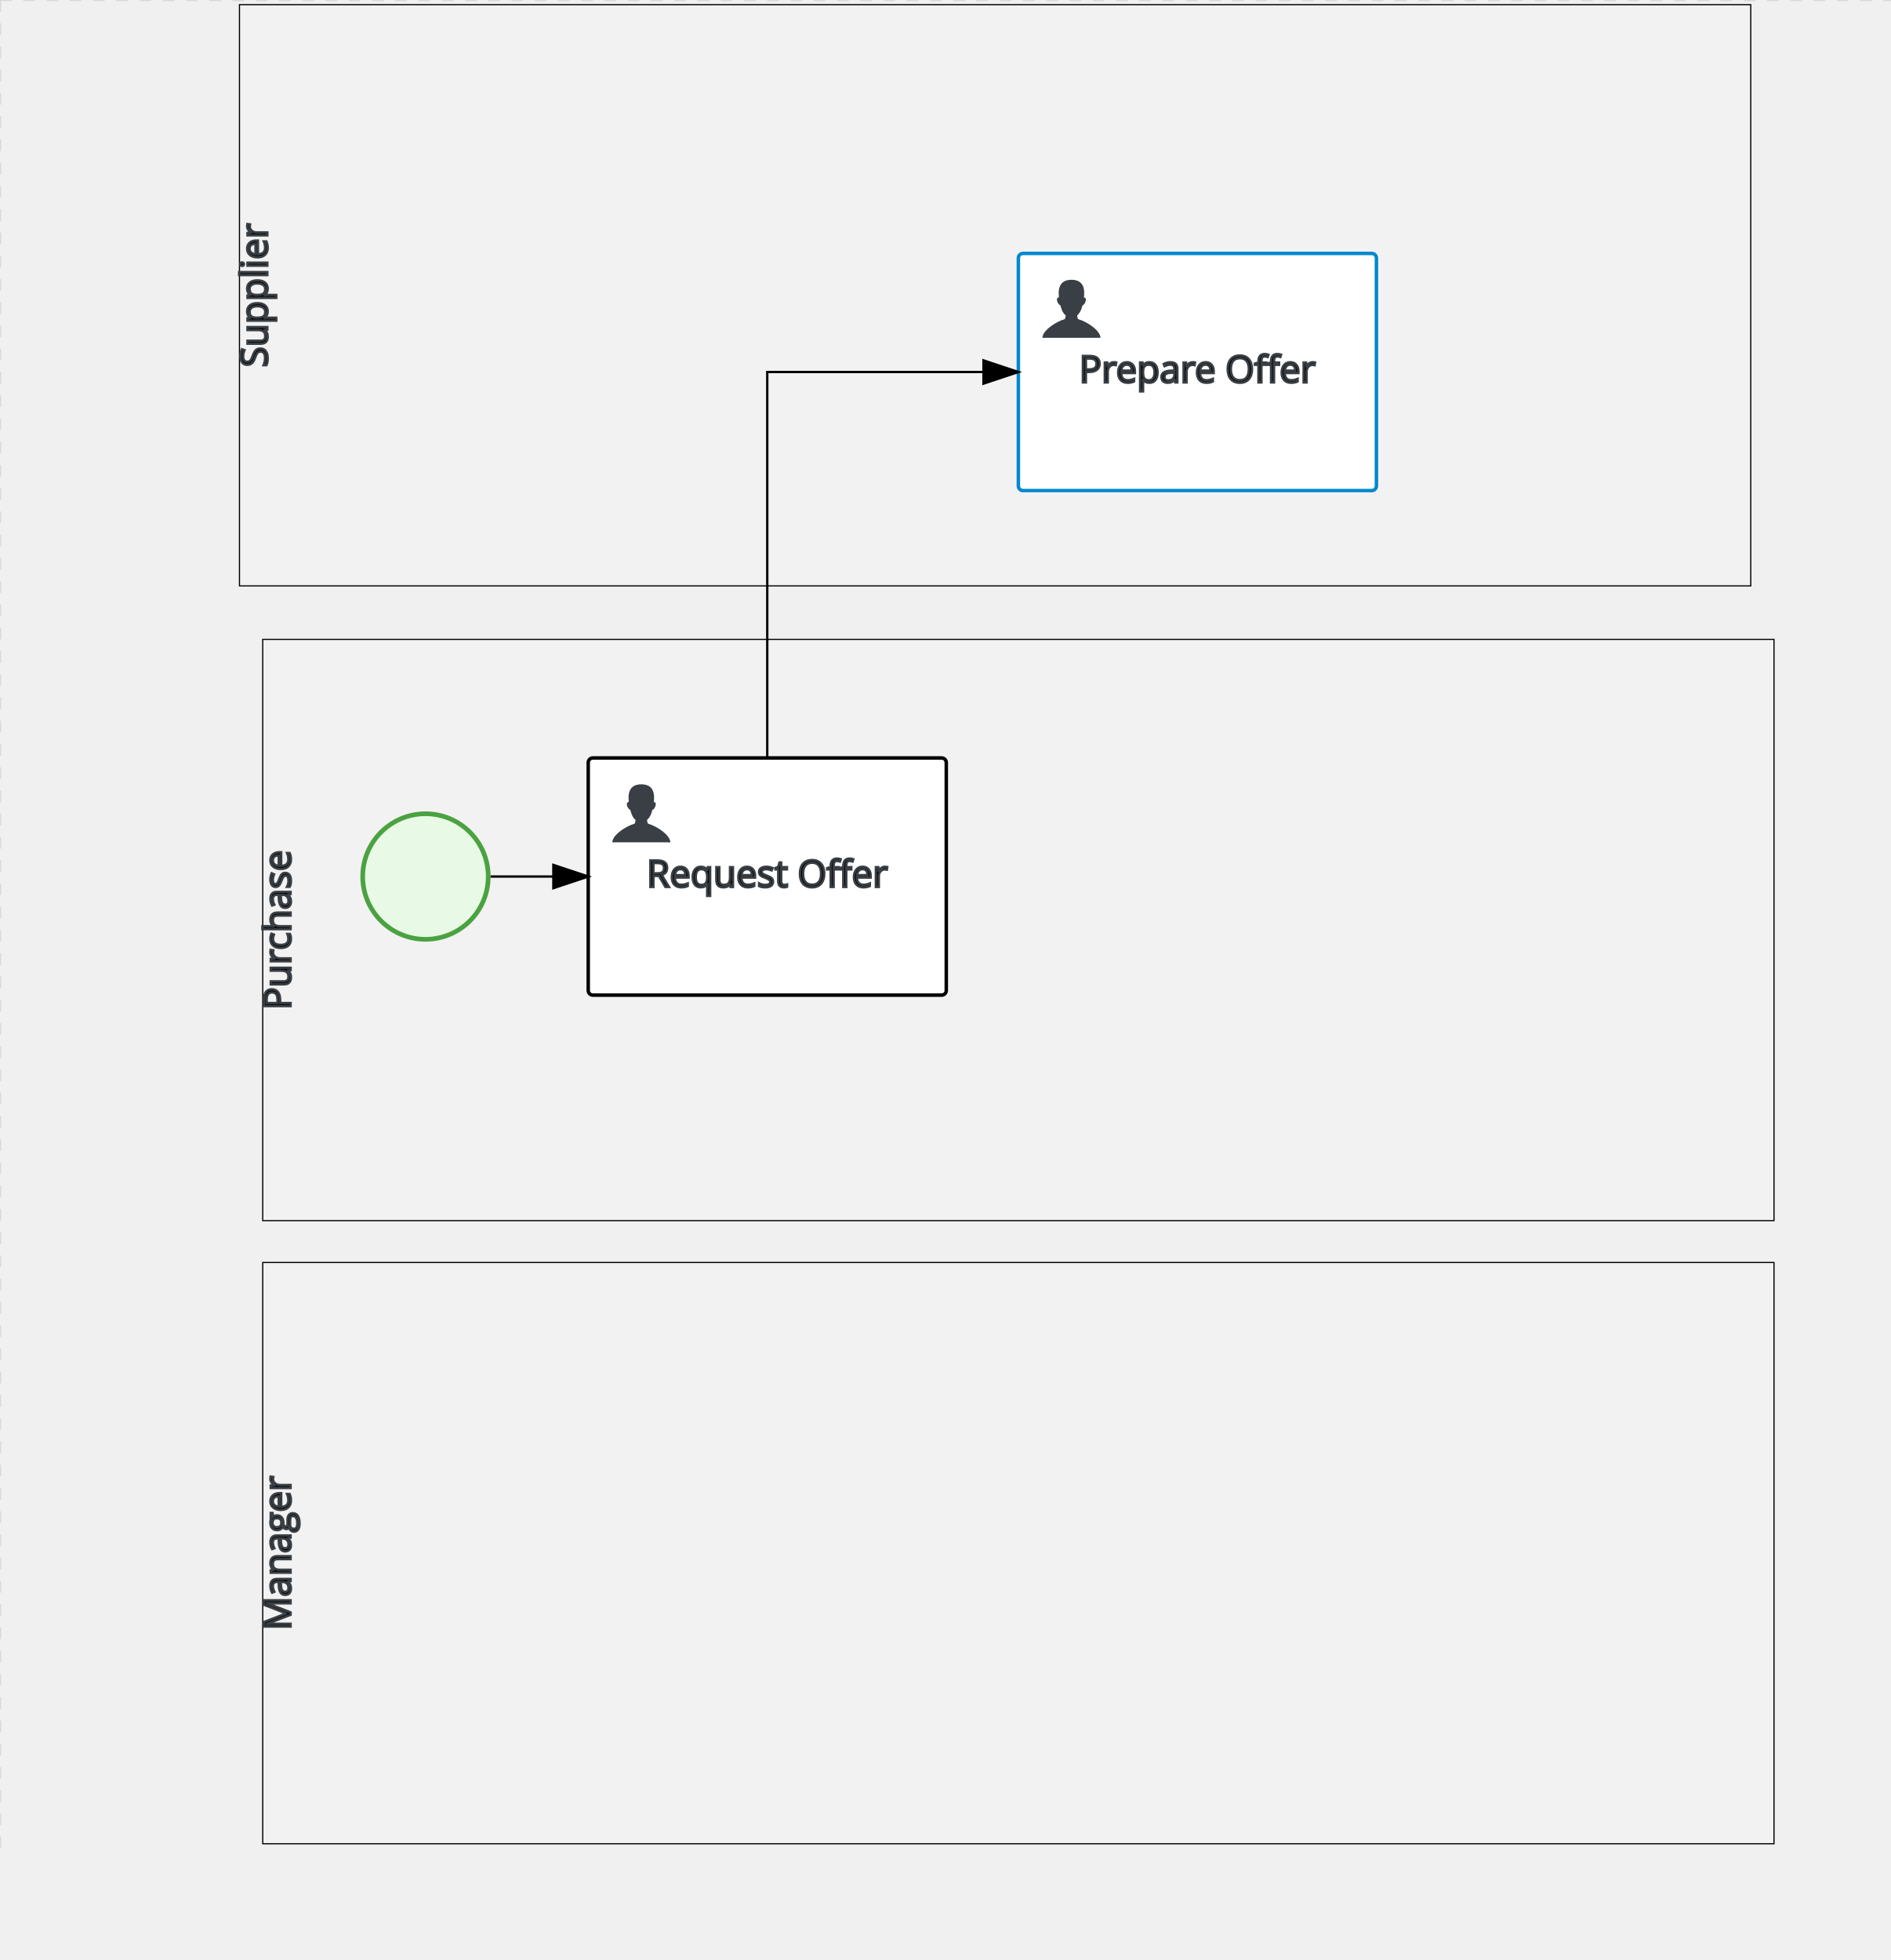
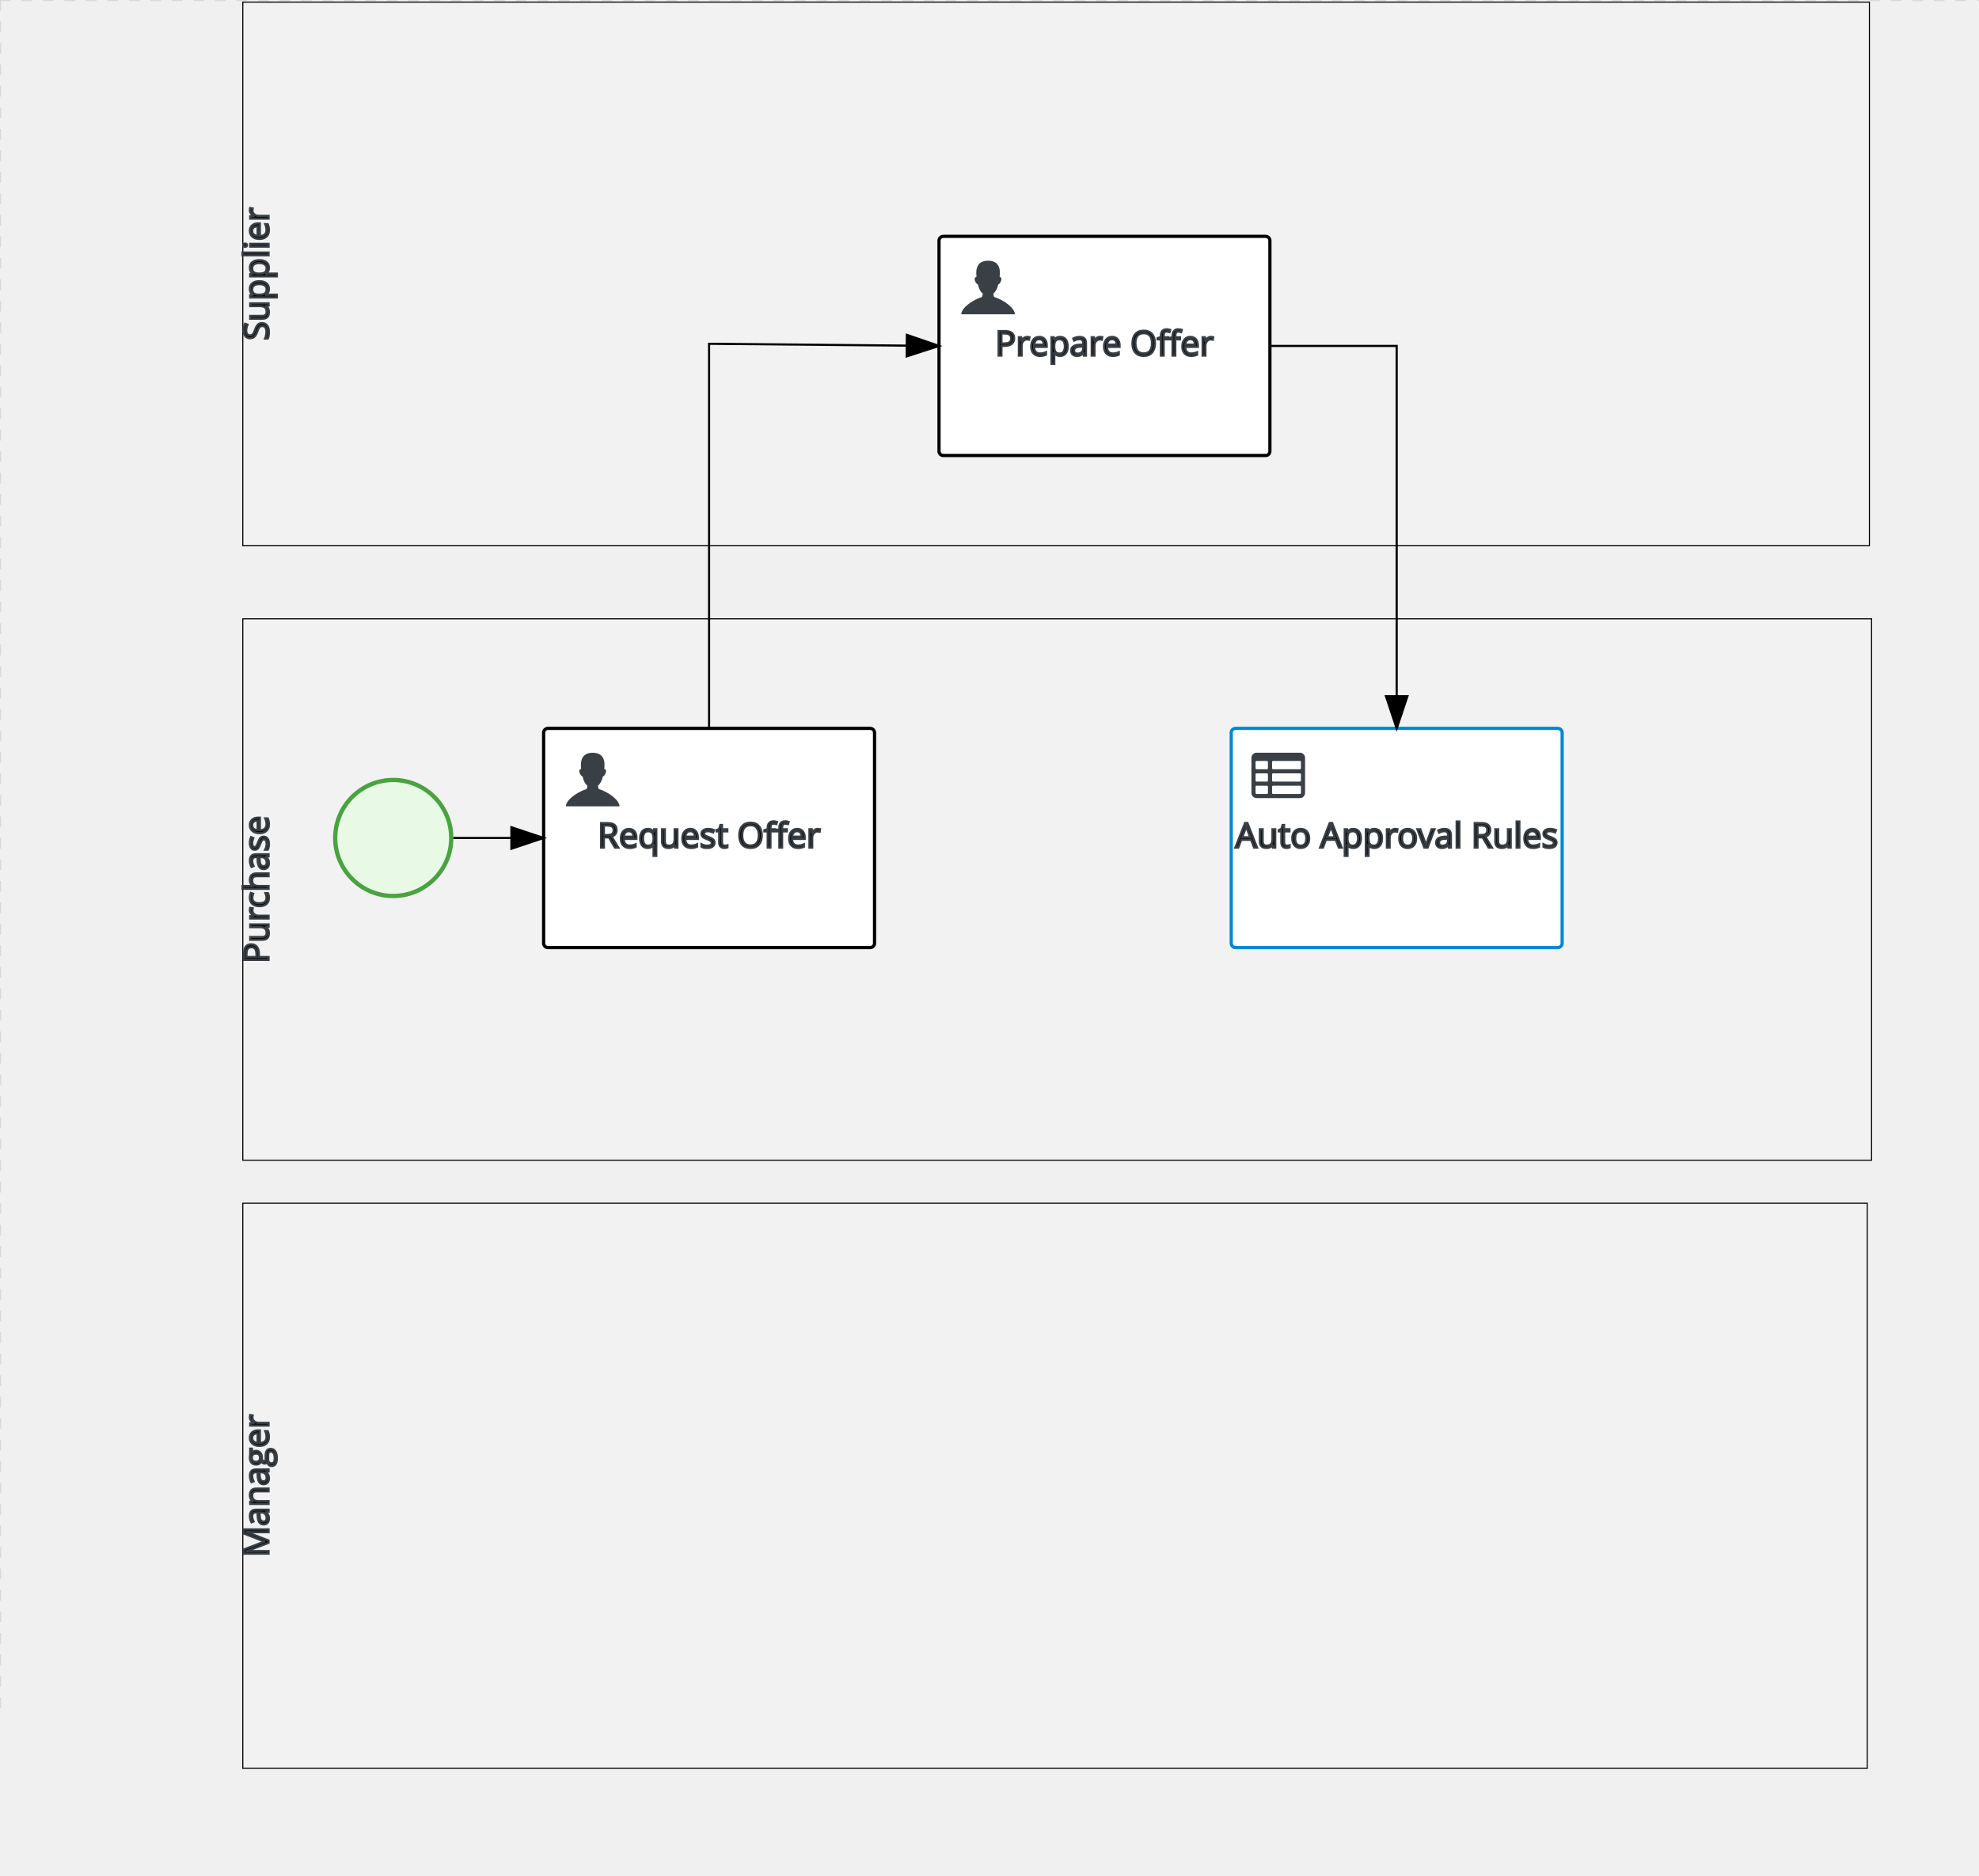
- <svg xmlns="http://www.w3.org/2000/svg" version="1.1" width="813" height="843" viewBox="0 0 813 843">
+ <svg xmlns="http://www.w3.org/2000/svg" version="1.1" width="921" height="873" viewBox="0 0 921 873">
  <defs />
  <g transform="matrix(1,0,0,1,0,0)">
    <g>
      <g>
        <g>
          <path fill="none" stroke="#d3d3d3" paint-order="fill stroke markers" d=" M 0 0 L 1200 0" stroke-miterlimit="10" stroke-opacity="0.8" stroke-dasharray="5" />
        </g>
        <g>
          <path fill="none" stroke="#d3d3d3" paint-order="fill stroke markers" d=" M 0 0 L 0 800" stroke-miterlimit="10" stroke-opacity="0.8" stroke-dasharray="5" />
        </g>
      </g>
-       <g id="_B1FA86AE-D3F8-424B-8A0A-43FF8A4B8B26" bpmn2nodeid="_B1FA86AE-D3F8-424B-8A0A-43FF8A4B8B26" transform="matrix(1,0,0,1,103,2)">
+       <g id="_B1FA86AE-D3F8-424B-8A0A-43FF8A4B8B26" bpmn2nodeid="_B1FA86AE-D3F8-424B-8A0A-43FF8A4B8B26" transform="matrix(1,0,0,1,113,1)">
        <g>
          <path fill="none" stroke="none" />
        </g>
        <g transform="matrix(1,0,0,1,0,0)">
-           <path fill="#f2f2f2" stroke="none" id="_B1FA86AE-D3F8-424B-8A0A-43FF8A4B8B26?shapeType=BACKGROUND" paint-order="stroke fill markers" d=" M 0 0 L 650 0 L 650 250 L 0 250 L 0 0 Z Z" />
-         </g>
-         <g transform="matrix(1,0,0,1,0,0)">
-           <path fill="none" stroke="rgb(0,0,0)" id="_B1FA86AE-D3F8-424B-8A0A-43FF8A4B8B26?shapeType=BORDER&amp;renderType=STROKE" paint-order="fill stroke markers" d=" M 0 0 L 650 0 L 650 250 L 0 250 L 0 0 Z Z" stroke-miterlimit="10" stroke-width="0.5" stroke-dasharray="" />
-         </g>
-         <g transform="matrix(1,0,0,1,4.618527782440651e-14,250)">
+           <path fill="#f2f2f2" stroke="none" id="_B1FA86AE-D3F8-424B-8A0A-43FF8A4B8B26?shapeType=BACKGROUND" paint-order="stroke fill markers" d=" M 0 0 L 757 0 L 757 253 L 0 253 L 0 0 Z Z" />
+         </g>
+         <g transform="matrix(1,0,0,1,0,0)">
+           <path fill="none" stroke="rgb(0,0,0)" id="_B1FA86AE-D3F8-424B-8A0A-43FF8A4B8B26?shapeType=BORDER&amp;renderType=STROKE" paint-order="fill stroke markers" d=" M 0 0 L 757 0 L 757 253 L 0 253 L 0 0 Z Z" stroke-miterlimit="10" stroke-width="0.5" stroke-dasharray="" />
+         </g>
+         <g transform="matrix(1,0,0,1,4.618527782440651e-14,253)">
          <g transform="matrix(-1.8369701987210297e-16,-1,1,-1.8369701987210297e-16,0,0)">
-             <text fill="#000000" stroke="none" font-family="Open Sans" font-size="12pt" font-style="normal" font-weight="normal" text-decoration="normal" x="125" y="12" text-anchor="middle" dominant-baseline="alphabetic" id="_B1FA86AE-D3F8-424B-8A0A-43FF8A4B8B26undefined">                      Supplier                       </text>
-             <path fill="none" stroke="none" />
-             <text fill="none" stroke="#393f44" font-family="Open Sans" font-size="12pt" font-style="normal" font-weight="normal" text-decoration="normal" x="125" y="12" text-anchor="middle" dominant-baseline="alphabetic" stroke-miterlimit="10" stroke-dasharray="">                      Supplier                       </text>
+             <text fill="#000000" stroke="none" font-family="Open Sans" font-size="12pt" font-style="normal" font-weight="normal" text-decoration="normal" x="126.5" y="12" text-anchor="middle" dominant-baseline="alphabetic" id="_B1FA86AE-D3F8-424B-8A0A-43FF8A4B8B26undefined">                       Supplier                       </text>
+             <path fill="none" stroke="none" />
+             <text fill="none" stroke="#393f44" font-family="Open Sans" font-size="12pt" font-style="normal" font-weight="normal" text-decoration="normal" x="126.5" y="12" text-anchor="middle" dominant-baseline="alphabetic" stroke-miterlimit="10" stroke-dasharray="">                       Supplier                       </text>
          </g>
          <g>
            <path fill="none" stroke="black" id="_B1FA86AE-D3F8-424B-8A0A-43FF8A4B8B26undefined" paint-order="fill stroke markers" d=" M 0 0 L 0 0" stroke-miterlimit="10" stroke-opacity="0.1" stroke-dasharray="" />
          </g>
        </g>
-         <g id="_1D962EF3-D76B-4E35-95B0-AEF6D72103ED" bpmn2nodeid="_1D962EF3-D76B-4E35-95B0-AEF6D72103ED" transform="matrix(1,0,0,1,335,107)">
+         <g id="_1D962EF3-D76B-4E35-95B0-AEF6D72103ED" bpmn2nodeid="_1D962EF3-D76B-4E35-95B0-AEF6D72103ED" transform="matrix(1,0,0,1,324,109)">
          <g>
            <path fill="none" stroke="none" />
          </g>
          <g transform="matrix(1,0,0,1,0,0)">
            <path fill="#ffffff" stroke="none" id="_1D962EF3-D76B-4E35-95B0-AEF6D72103ED?shapeType=BACKGROUND" paint-order="stroke fill markers" d=" M 2 0 L 152 0 L 152 0 A 2 2 0 0 1 154 2 L 154 100 L 154 100 A 2 2 0 0 1 152 102 L 2 102 L 2 102 A 2 2 0 0 1 0 100 L 0 2 L 0 2 A 2 2 0 0 1 2 0 Z" />
          </g>
          <g transform="matrix(1,0,0,1,0,0)">
-             <path fill="none" stroke="rgb(0,136,206)" id="_1D962EF3-D76B-4E35-95B0-AEF6D72103ED?shapeType=BORDER&amp;renderType=STROKE" paint-order="fill stroke markers" d=" M 2 0 L 152 0 L 152 0 A 2 2 0 0 1 154 2 L 154 100 L 154 100 A 2 2 0 0 1 152 102 L 2 102 L 2 102 A 2 2 0 0 1 0 100 L 0 2 L 0 2 A 2 2 0 0 1 2 0 Z" stroke-miterlimit="10" stroke-width="1.5" stroke-dasharray="" />
+             <path fill="none" stroke="rgb(0,0,0)" id="_1D962EF3-D76B-4E35-95B0-AEF6D72103ED?shapeType=BORDER&amp;renderType=STROKE" paint-order="fill stroke markers" d=" M 2 0 L 152 0 L 152 0 A 2 2 0 0 1 154 2 L 154 100 L 154 100 A 2 2 0 0 1 152 102 L 2 102 L 2 102 A 2 2 0 0 1 0 100 L 0 2 L 0 2 A 2 2 0 0 1 2 0 Z" stroke-miterlimit="10" stroke-width="1.5" stroke-dasharray="" />
          </g>
          <g>
            <g transform="matrix(0.06,0,0,0.06,9.4,9.4)">
              <g transform="matrix(1,0,0,1,0,0)">
                <path fill="#393f44" stroke="none" id="_1D962EF3-D76B-4E35-95B0-AEF6D72103EDundefined" paint-order="stroke fill markers" d=" M 0 0 M 16 445.21 C 16 440.869 18.784 431.129 22.001 424.217 C 35.768 394.64 77.283 359.28 129 333.084 C 144.516 325.224 157.347 319.964 167.807 317.174 C 171.932 316.074 175.729 314.414 176.525 313.363 C 178.894 310.234 180.914 302.908 181.727 294.5 L 182.5 286.5 L 178.507 283.455 C 166.303 274.146 154.284 251.678 148.04 226.5 C 145.611 216.707 145.056 215.462 142.984 215.158 C 141.703 214.97 138.083 212.243 134.939 209.099 C 123.233 197.393 116.891 177.376 121.44 166.49 C 123.002 162.751 128.155 159.01 131.75 159.004 C 134.448 159 134.471 158.603 132.914 138.788 C 130.927 113.496 134.279 92.265 143.132 74.076 C 152.232 55.38 167.569 42.882 189.049 36.66 C 210.203 30.532 237.797 30.532 258.951 36.66 C 300.042 48.563 318.958 83.806 314.955 141 C 314.32 150.075 313.624 157.788 313.409 158.14 C 313.194 158.493 314.575 159.073 316.479 159.43 C 328.929 161.766 330.986 177.018 321.496 196.621 C 316.903 206.109 309.357 214.508 304.817 215.185 C 303.023 215.453 302.293 217.146 299.943 226.5 C 296.659 239.567 294.474 245.305 287.948 257.995 C 282.491 268.606 273.035 281.109 268.108 284.229 L 264.871 286.278 L 265.518 292.889 C 266.345 301.33 268.639 309.871 270.877 312.837 C 272.067 314.415 275.002 315.79 280.063 317.139 C 291.069 320.075 303.617 325.274 321 334.102 C 369.815 358.891 410.848 393.758 425.032 422.5 C 429.07 430.682 432 440.232 432 445.21 L 432 448 L 224 448 L 16 448 L 16 445.21 Z" />
              </g>
            </g>
          </g>
          <g transform="matrix(1,0,0,1,5.4,13.68)">
            <g transform="matrix(0.04,0,0,0.04,63.36,69.12)">
              <g transform="matrix(1,0,0,1,0,0)">
                <path fill="none" stroke="none" />
              </g>
            </g>
          </g>
          <g transform="matrix(1,0,0,1,0,43.5)">
            <g>
              <text fill="#000000" stroke="none" font-family="Open Sans" font-size="12pt" font-style="normal" font-weight="normal" text-decoration="normal" x="77" y="12" text-anchor="middle" dominant-baseline="alphabetic" id="_1D962EF3-D76B-4E35-95B0-AEF6D72103EDundefined">      Prepare Offer       </text>
              <path fill="none" stroke="none" />
              <text fill="none" stroke="#393f44" font-family="Open Sans" font-size="12pt" font-style="normal" font-weight="normal" text-decoration="normal" x="77" y="12" text-anchor="middle" dominant-baseline="alphabetic" stroke-miterlimit="10" stroke-dasharray="">      Prepare Offer       </text>
            </g>
            <g>
              <path fill="none" stroke="black" id="_1D962EF3-D76B-4E35-95B0-AEF6D72103EDundefined" paint-order="fill stroke markers" d=" M 0 0 L 0 0" stroke-miterlimit="10" stroke-opacity="0.1" stroke-dasharray="" />
            </g>
          </g>
        </g>
      </g>
-       <g id="_C5957491-6049-4808-8CC8-BBF51736050A" bpmn2nodeid="_C5957491-6049-4808-8CC8-BBF51736050A" transform="matrix(1,0,0,1,113,543)">
+       <g id="_BE1BB712-582C-4F67-ADB3-9AB7CE97E7B5" bpmn2nodeid="_BE1BB712-582C-4F67-ADB3-9AB7CE97E7B5" transform="matrix(1,0,0,1,113,288)">
        <g>
          <path fill="none" stroke="none" />
        </g>
        <g transform="matrix(1,0,0,1,0,0)">
-           <path fill="#f2f2f2" stroke="none" id="_C5957491-6049-4808-8CC8-BBF51736050A?shapeType=BACKGROUND" paint-order="stroke fill markers" d=" M 0 0 L 650 0 L 650 250 L 0 250 L 0 0 Z Z" />
-         </g>
-         <g transform="matrix(1,0,0,1,0,0)">
-           <path fill="none" stroke="#000000" id="_C5957491-6049-4808-8CC8-BBF51736050A?shapeType=BORDER&amp;renderType=STROKE" paint-order="fill stroke markers" d=" M 0 0 L 650 0 L 650 250 L 0 250 L 0 0 Z Z" stroke-miterlimit="10" stroke-width="0.5" stroke-dasharray="" />
-         </g>
-         <g transform="matrix(1,0,0,1,4.618527782440651e-14,250)">
-           <g transform="matrix(-1.8369701987210297e-16,-1,1,-1.8369701987210297e-16,0,0)">
-             <text fill="#000000" stroke="none" font-family="Open Sans" font-size="12pt" font-style="normal" font-weight="normal" text-decoration="normal" x="125" y="12" text-anchor="middle" dominant-baseline="alphabetic" id="_C5957491-6049-4808-8CC8-BBF51736050Aundefined">                      Manager                      </text>
-             <path fill="none" stroke="none" />
-             <text fill="none" stroke="#393f44" font-family="Open Sans" font-size="12pt" font-style="normal" font-weight="normal" text-decoration="normal" x="125" y="12" text-anchor="middle" dominant-baseline="alphabetic" stroke-miterlimit="10" stroke-dasharray="">                      Manager                      </text>
-           </g>
-           <g>
-             <path fill="none" stroke="black" id="_C5957491-6049-4808-8CC8-BBF51736050Aundefined" paint-order="fill stroke markers" d=" M 0 0 L 0 0" stroke-miterlimit="10" stroke-opacity="0.1" stroke-dasharray="" />
-           </g>
-         </g>
-       </g>
-       <g id="_BE1BB712-582C-4F67-ADB3-9AB7CE97E7B5" bpmn2nodeid="_BE1BB712-582C-4F67-ADB3-9AB7CE97E7B5" transform="matrix(1,0,0,1,113,275)">
-         <g>
-           <path fill="none" stroke="none" />
-         </g>
-         <g transform="matrix(1,0,0,1,0,0)">
-           <path fill="#f2f2f2" stroke="none" id="_BE1BB712-582C-4F67-ADB3-9AB7CE97E7B5?shapeType=BACKGROUND" paint-order="stroke fill markers" d=" M 0 0 L 650 0 L 650 250 L 0 250 L 0 0 Z Z" />
-         </g>
-         <g transform="matrix(1,0,0,1,0,0)">
-           <path fill="none" stroke="#000000" id="_BE1BB712-582C-4F67-ADB3-9AB7CE97E7B5?shapeType=BORDER&amp;renderType=STROKE" paint-order="fill stroke markers" d=" M 0 0 L 650 0 L 650 250 L 0 250 L 0 0 Z Z" stroke-miterlimit="10" stroke-width="0.5" stroke-dasharray="" />
+           <path fill="#f2f2f2" stroke="none" id="_BE1BB712-582C-4F67-ADB3-9AB7CE97E7B5?shapeType=BACKGROUND" paint-order="stroke fill markers" d=" M 0 0 L 758 0 L 758 252 L 0 252 L 0 0 Z Z" />
+         </g>
+         <g transform="matrix(1,0,0,1,0,0)">
+           <path fill="none" stroke="rgb(0,0,0)" id="_BE1BB712-582C-4F67-ADB3-9AB7CE97E7B5?shapeType=BORDER&amp;renderType=STROKE" paint-order="fill stroke markers" d=" M 0 0 L 758 0 L 758 252 L 0 252 L 0 0 Z Z" stroke-miterlimit="10" stroke-width="0.5" stroke-dasharray="" />
        </g>
        <g id="_690E29FC-8236-4C15-A57A-22B052695476" bpmn2nodeid="_690E29FC-8236-4C15-A57A-22B052695476" transform="matrix(1,0,0,1,42,74)">
          <g>
            <path fill="none" stroke="none" />
          </g>
          <g transform="matrix(0.125,0,0,0.125,0,0)">
            <g transform="matrix(1,0,0,1,0,0)">
              <path fill="#e8fae6" stroke="none" id="_690E29FC-8236-4C15-A57A-22B052695476?shapeType=BACKGROUND" paint-order="stroke fill markers" d=" M 0 0 M 444 224 C 444 263.9 434.2 300.8 414.4 334.5 C 394.7 368.2 368 394.9 334.4 414.5 C 300.8 434.1 263.9 444 224 444 C 184.1 444 147.2 434.2 113.5 414.4 C 79.8 394.7 53.1 368 33.5 334.4 C 13.9 300.8 4 263.9 4 224 C 4 184.1 13.8 147.2 33.6 113.5 C 53.4 79.8 80.1 53.1 113.6 33.5 C 147.1 13.9 184.1 4 224 4 C 263.9 4 300.8 13.8 334.5 33.6 C 368.2 53.4 394.9 80.1 414.5 113.6 C 434.1 147.1 444 184.1 444 224 Z" />
            </g>
            <g>
              <g transform="matrix(1,0,0,1,0,0)">
                <g transform="matrix(1,0,0,1,0,0)">
                  <path fill="#4aa241" stroke="none" id="_690E29FC-8236-4C15-A57A-22B052695476?shapeType=BORDER&amp;renderType=FILL" paint-order="stroke fill markers" d=" M 0 0 M 224 0 C 100.3 0 0 100.3 0 224 C 0 347.7 100.3 448 224 448 C 347.7 448 448 347.7 448 224 C 448 100.3 347.7 0 224 0 Z M 0 0 M 224 432 C 109.1 432 16 338.9 16 224 C 16 109.1 109.1 16 224 16 C 338.9 16 432 109.1 432 224 C 432 338.9 338.9 432 224 432 Z" />
                </g>
              </g>
            </g>
          </g>
          <g transform="matrix(1,0,0,1,0,56)">
            <g />
            <g>
              <path fill="none" stroke="black" id="_690E29FC-8236-4C15-A57A-22B052695476undefined" paint-order="fill stroke markers" d=" M 0 0 L 0 0" stroke-miterlimit="10" stroke-opacity="0.1" stroke-dasharray="" />
            </g>
          </g>
        </g>
        <g id="_5CE4D5F0-E74E-4663-A125-383722C95D96" bpmn2nodeid="_5CE4D5F0-E74E-4663-A125-383722C95D96" transform="matrix(1,0,0,1,140,51)">
          <g>
            <path fill="none" stroke="none" />
          </g>
          <g transform="matrix(1,0,0,1,0,0)">
            <path fill="#ffffff" stroke="none" id="_5CE4D5F0-E74E-4663-A125-383722C95D96?shapeType=BACKGROUND" paint-order="stroke fill markers" d=" M 2 0 L 152 0 L 152 0 A 2 2 0 0 1 154 2 L 154 100 L 154 100 A 2 2 0 0 1 152 102 L 2 102 L 2 102 A 2 2 0 0 1 0 100 L 0 2 L 0 2 A 2 2 0 0 1 2 0 Z" />
          </g>
          <g transform="matrix(1,0,0,1,0,0)">
            <path fill="none" stroke="rgb(0,0,0)" id="_5CE4D5F0-E74E-4663-A125-383722C95D96?shapeType=BORDER&amp;renderType=STROKE" paint-order="fill stroke markers" d=" M 2 0 L 152 0 L 152 0 A 2 2 0 0 1 154 2 L 154 100 L 154 100 A 2 2 0 0 1 152 102 L 2 102 L 2 102 A 2 2 0 0 1 0 100 L 0 2 L 0 2 A 2 2 0 0 1 2 0 Z" stroke-miterlimit="10" stroke-width="1.5" stroke-dasharray="" />
          </g>
          <g>
            <g transform="matrix(0.06,0,0,0.06,9.4,9.4)">
              <g transform="matrix(1,0,0,1,0,0)">
                <path fill="#393f44" stroke="none" id="_5CE4D5F0-E74E-4663-A125-383722C95D96undefined" paint-order="stroke fill markers" d=" M 0 0 M 16 445.21 C 16 440.869 18.784 431.129 22.001 424.217 C 35.768 394.64 77.283 359.28 129 333.084 C 144.516 325.224 157.347 319.964 167.807 317.174 C 171.932 316.074 175.729 314.414 176.525 313.363 C 178.894 310.234 180.914 302.908 181.727 294.5 L 182.5 286.5 L 178.507 283.455 C 166.303 274.146 154.284 251.678 148.04 226.5 C 145.611 216.707 145.056 215.462 142.984 215.158 C 141.703 214.97 138.083 212.243 134.939 209.099 C 123.233 197.393 116.891 177.376 121.44 166.49 C 123.002 162.751 128.155 159.01 131.75 159.004 C 134.448 159 134.471 158.603 132.914 138.788 C 130.927 113.496 134.279 92.265 143.132 74.076 C 152.232 55.38 167.569 42.882 189.049 36.66 C 210.203 30.532 237.797 30.532 258.951 36.66 C 300.042 48.563 318.958 83.806 314.955 141 C 314.32 150.075 313.624 157.788 313.409 158.14 C 313.194 158.493 314.575 159.073 316.479 159.43 C 328.929 161.766 330.986 177.018 321.496 196.621 C 316.903 206.109 309.357 214.508 304.817 215.185 C 303.023 215.453 302.293 217.146 299.943 226.5 C 296.659 239.567 294.474 245.305 287.948 257.995 C 282.491 268.606 273.035 281.109 268.108 284.229 L 264.871 286.278 L 265.518 292.889 C 266.345 301.33 268.639 309.871 270.877 312.837 C 272.067 314.415 275.002 315.79 280.063 317.139 C 291.069 320.075 303.617 325.274 321 334.102 C 369.815 358.891 410.848 393.758 425.032 422.5 C 429.07 430.682 432 440.232 432 445.21 L 432 448 L 224 448 L 16 448 L 16 445.21 Z" />
              </g>
            </g>
          </g>
          <g transform="matrix(1,0,0,1,5.4,13.68)">
            <g transform="matrix(0.04,0,0,0.04,63.36,69.12)">
              <g transform="matrix(1,0,0,1,0,0)">
                <path fill="none" stroke="none" />
              </g>
            </g>
          </g>
          <g transform="matrix(1,0,0,1,0,43.5)">
            <g>
              <text fill="#000000" stroke="none" font-family="Open Sans" font-size="12pt" font-style="normal" font-weight="normal" text-decoration="normal" x="77" y="12" text-anchor="middle" dominant-baseline="alphabetic" id="_5CE4D5F0-E74E-4663-A125-383722C95D96undefined">      Request Offer      </text>
              <path fill="none" stroke="none" />
              <text fill="none" stroke="#393f44" font-family="Open Sans" font-size="12pt" font-style="normal" font-weight="normal" text-decoration="normal" x="77" y="12" text-anchor="middle" dominant-baseline="alphabetic" stroke-miterlimit="10" stroke-dasharray="">      Request Offer      </text>
            </g>
            <g>
              <path fill="none" stroke="black" id="_5CE4D5F0-E74E-4663-A125-383722C95D96undefined" paint-order="fill stroke markers" d=" M 0 0 L 0 0" stroke-miterlimit="10" stroke-opacity="0.1" stroke-dasharray="" />
            </g>
          </g>
        </g>
-         <g transform="matrix(1,0,0,1,4.618527782440651e-14,250)">
+         <g transform="matrix(1,0,0,1,4.618527782440651e-14,252)">
          <g transform="matrix(-1.8369701987210297e-16,-1,1,-1.8369701987210297e-16,0,0)">
-             <text fill="#000000" stroke="none" font-family="Open Sans" font-size="12pt" font-style="normal" font-weight="normal" text-decoration="normal" x="125" y="12" text-anchor="middle" dominant-baseline="alphabetic" id="_BE1BB712-582C-4F67-ADB3-9AB7CE97E7B5undefined">                      Purchase                      </text>
-             <path fill="none" stroke="none" />
-             <text fill="none" stroke="#393f44" font-family="Open Sans" font-size="12pt" font-style="normal" font-weight="normal" text-decoration="normal" x="125" y="12" text-anchor="middle" dominant-baseline="alphabetic" stroke-miterlimit="10" stroke-dasharray="">                      Purchase                      </text>
+             <text fill="#000000" stroke="none" font-family="Open Sans" font-size="12pt" font-style="normal" font-weight="normal" text-decoration="normal" x="126" y="12" text-anchor="middle" dominant-baseline="alphabetic" id="_BE1BB712-582C-4F67-ADB3-9AB7CE97E7B5undefined">                      Purchase                      </text>
+             <path fill="none" stroke="none" />
+             <text fill="none" stroke="#393f44" font-family="Open Sans" font-size="12pt" font-style="normal" font-weight="normal" text-decoration="normal" x="126" y="12" text-anchor="middle" dominant-baseline="alphabetic" stroke-miterlimit="10" stroke-dasharray="">                      Purchase                      </text>
          </g>
          <g>
            <path fill="none" stroke="black" id="_BE1BB712-582C-4F67-ADB3-9AB7CE97E7B5undefined" paint-order="fill stroke markers" d=" M 0 0 L 0 0" stroke-miterlimit="10" stroke-opacity="0.1" stroke-dasharray="" />
          </g>
        </g>
-       </g>
-       <g id="_32D54732-FF82-46FF-AFBE-F8F86A8CF774" bpmn2nodeid="_32D54732-FF82-46FF-AFBE-F8F86A8CF774">
-         <g>
-           <path fill="none" stroke="#000000" paint-order="fill stroke markers" d=" M 211 377 L 238 377" stroke-miterlimit="10" stroke-dasharray="" />
-         </g>
-         <g transform="matrix(1,0,0,1,211,377)" />
-         <g transform="matrix(6.123233995736766e-17,1,-1,6.123233995736766e-17,253,372)">
+         <g id="_892B36F1-6C5C-4B47-9786-D695E91E73AB" bpmn2nodeid="_892B36F1-6C5C-4B47-9786-D695E91E73AB" transform="matrix(1,0,0,1,460,51)">
+           <g>
+             <path fill="none" stroke="none" />
+           </g>
+           <g transform="matrix(1,0,0,1,0,0)">
+             <path fill="#ffffff" stroke="none" id="_892B36F1-6C5C-4B47-9786-D695E91E73AB?shapeType=BACKGROUND" paint-order="stroke fill markers" d=" M 2 0 L 152 0 L 152 0 A 2 2 0 0 1 154 2 L 154 100 L 154 100 A 2 2 0 0 1 152 102 L 2 102 L 2 102 A 2 2 0 0 1 0 100 L 0 2 L 0 2 A 2 2 0 0 1 2 0 Z" />
+           </g>
+           <g transform="matrix(1,0,0,1,0,0)">
+             <path fill="none" stroke="rgb(0,136,206)" id="_892B36F1-6C5C-4B47-9786-D695E91E73AB?shapeType=BORDER&amp;renderType=STROKE" paint-order="fill stroke markers" d=" M 2 0 L 152 0 L 152 0 A 2 2 0 0 1 154 2 L 154 100 L 154 100 A 2 2 0 0 1 152 102 L 2 102 L 2 102 A 2 2 0 0 1 0 100 L 0 2 L 0 2 A 2 2 0 0 1 2 0 Z" stroke-miterlimit="10" stroke-width="1.5" stroke-dasharray="" />
+           </g>
+           <g>
+             <g transform="matrix(0.06,0,0,0.06,9.4,9.4)">
+               <g transform="matrix(1,0,0,1,0,0)">
+                 <path fill="#393f44" stroke="none" id="_892B36F1-6C5C-4B47-9786-D695E91E73ABundefined" paint-order="stroke fill markers" d=" M 0 0 M 128 344 L 128 296 C 128 293.7 127.2 291.8 125.8 290.2 C 124.4 288.6 122.4 288 120 288 L 40 288 C 37.7 288 35.8 288.8 34.2 290.2 C 32.6 291.6 32 293.7 32 296 L 32 344 C 32 346.3 32.8 348.2 34.2 349.8 C 35.6 351.4 37.6 352 40 352 L 120 352 C 122.3 352 124.2 351.2 125.8 349.8 C 127.4 348.4 128 346.3 128 344 Z M 0 0 M 128 248 L 128 200 C 128 197.7 127.2 195.8 125.8 194.2 C 124.4 192.6 122.4 192 120 192 L 40 192 C 37.7 192 35.8 192.8 34.2 194.2 C 32.6 195.6 32 197.7 32 200 L 32 248 C 32 250.3 32.8 252.2 34.2 253.8 C 35.6 255.4 37.6 256 40 256 L 120 256 C 122.3 256 124.2 255.2 125.8 253.8 C 127.4 252.4 128 250.3 128 248 Z M 0 0 M 376 352 C 378.3 352 380.2 351.2 381.8 349.8 C 383.4 348.4 384 346.4 384 344 L 384 296 C 384 293.7 383.2 291.8 381.8 290.2 C 380.4 288.6 378.4 288 376 288 L 168 288 C 165.7 288 163.8 288.8 162.2 290.2 C 160.6 291.6 160 293.6 160 296 L 160 344 C 160 346.3 160.8 348.2 162.2 349.8 C 163.6 351.4 165.6 352 168 352 L 376 352 Z M 0 0 M 128 152 L 128 104 C 128 101.7 127.2 99.8 125.8 98.2 C 124.4 96.6 122.3 96 120 96 L 40 96 C 37.7 96 35.8 96.8 34.2 98.2 C 32.6 99.6 32 101.7 32 104 L 32 152 C 32 154.3 32.8 156.2 34.2 157.8 C 35.6 159.4 37.6 160 40 160 L 120 160 C 122.3 160 124.2 159.2 125.8 157.8 C 127.4 156.4 128 154.3 128 152 Z M 0 0 M 376 256 C 378.3 256 380.2 255.2 381.8 253.8 C 383.4 252.4 384 250.4 384 248 L 384 200 C 384 197.7 383.2 195.8 381.8 194.2 C 380.4 192.6 378.4 192 376 192 L 168 192 C 165.7 192 163.8 192.8 162.2 194.2 C 160.6 195.6 160 197.6 160 200 L 160 248 C 160 250.3 160.8 252.2 162.2 253.8 C 163.6 255.4 165.6 256 168 256 L 376 256 Z M 0 0 M 376 160 C 378.3 160 380.2 159.2 381.8 157.8 C 383.4 156.4 384 154.4 384 152 L 384 104 C 384 101.7 383.2 99.8 381.8 98.2 C 380.4 96.6 378.3 96 376 96 L 168 96 C 165.7 96 163.8 96.8 162.2 98.2 C 160.6 99.6 160 101.6 160 104 L 160 152 C 160 154.3 160.8 156.2 162.2 157.8 C 163.6 159.4 165.6 160 168 160 L 376 160 Z M 0 0 M 416 72 L 416 344 C 416 355 412.1 364.4 404.2 372.2 C 396.3 380 387 384 376 384 L 40 384 C 29 384 19.6 380.1 11.8 372.2 C 4 364.3 0 355 0 344 L 0 72 C 0 61 3.9 51.6 11.8 43.8 C 19.7 36 29 32 40 32 L 376 32 C 387 32 396.4 35.9 404.2 43.8 C 412 51.7 416 61 416 72 Z" />
+               </g>
+             </g>
+           </g>
+           <g transform="matrix(1,0,0,1,0,43.5)">
+             <g>
+               <text fill="#000000" stroke="none" font-family="Open Sans" font-size="12pt" font-style="normal" font-weight="normal" text-decoration="normal" x="77" y="12" text-anchor="middle" dominant-baseline="alphabetic" id="_892B36F1-6C5C-4B47-9786-D695E91E73ABundefined">Auto Approval Rules </text>
+               <path fill="none" stroke="none" />
+               <text fill="none" stroke="#393f44" font-family="Open Sans" font-size="12pt" font-style="normal" font-weight="normal" text-decoration="normal" x="77" y="12" text-anchor="middle" dominant-baseline="alphabetic" stroke-miterlimit="10" stroke-dasharray="">Auto Approval Rules </text>
+             </g>
+             <g>
+               <path fill="none" stroke="black" id="_892B36F1-6C5C-4B47-9786-D695E91E73ABundefined" paint-order="fill stroke markers" d=" M 0 0 L 0 0" stroke-miterlimit="10" stroke-opacity="0.1" stroke-dasharray="" />
+             </g>
+           </g>
+         </g>
+       </g>
+       <g id="_32D54732-FF82-46FF-AFBE-F8F86A8CF774" bpmn2nodeid="_32D54732-FF82-46FF-AFBE-F8F86A8CF774" transform="matrix(1,0,0,1,0,0)">
+         <g>
+           <path fill="none" stroke="#000000" paint-order="fill stroke markers" d=" M 211 390 L 238 390" stroke-miterlimit="10" stroke-dasharray="" />
+         </g>
+         <g transform="matrix(1,0,0,1,211,390)" />
+         <g transform="matrix(6.123233995736766e-17,1,-1,6.123233995736766e-17,253,385)">
          <path fill="#000000" stroke="#000000" paint-order="fill stroke markers" d=" M 10 15 L 0 15 L 5 0 Z" stroke-miterlimit="10" stroke-dasharray="" />
        </g>
      </g>
-       <g transform="matrix(1,0,0,1,103,2)" />
-       <g transform="matrix(1,0,0,1,113,543)" />
-       <g transform="matrix(1,0,0,1,113,275)" />
-       <g transform="matrix(1,0,0,1,155,349)" />
-       <g transform="matrix(1,0,0,1,253,326)" />
+       <g transform="matrix(1,0,0,1,113,288)" />
+       <g transform="matrix(1,0,0,1,155,362)" />
+       <g transform="matrix(1,0,0,1,253,339)" />
+       <g id="_C5957491-6049-4808-8CC8-BBF51736050A" bpmn2nodeid="_C5957491-6049-4808-8CC8-BBF51736050A" transform="matrix(1,0,0,1,113,560)">
+         <g>
+           <path fill="none" stroke="none" />
+         </g>
+         <g transform="matrix(1,0,0,1,0,0)">
+           <path fill="#f2f2f2" stroke="none" id="_C5957491-6049-4808-8CC8-BBF51736050A?shapeType=BACKGROUND" paint-order="stroke fill markers" d=" M 0 0 L 756 0 L 756 263 L 0 263 L 0 0 Z Z" />
+         </g>
+         <g transform="matrix(1,0,0,1,0,0)">
+           <path fill="none" stroke="rgb(0,0,0)" id="_C5957491-6049-4808-8CC8-BBF51736050A?shapeType=BORDER&amp;renderType=STROKE" paint-order="fill stroke markers" d=" M 0 0 L 756 0 L 756 263 L 0 263 L 0 0 Z Z" stroke-miterlimit="10" stroke-width="0.5" stroke-dasharray="" />
+         </g>
+         <g transform="matrix(1,0,0,1,4.796163466380676e-14,263)">
+           <g transform="matrix(-1.8369701987210297e-16,-1,1,-1.8369701987210297e-16,0,0)">
+             <text fill="#000000" stroke="none" font-family="Open Sans" font-size="12pt" font-style="normal" font-weight="normal" text-decoration="normal" x="131.5" y="12" text-anchor="middle" dominant-baseline="alphabetic" id="_C5957491-6049-4808-8CC8-BBF51736050Aundefined">                       Manager                        </text>
+             <path fill="none" stroke="none" />
+             <text fill="none" stroke="#393f44" font-family="Open Sans" font-size="12pt" font-style="normal" font-weight="normal" text-decoration="normal" x="131.5" y="12" text-anchor="middle" dominant-baseline="alphabetic" stroke-miterlimit="10" stroke-dasharray="">                       Manager                        </text>
+           </g>
+           <g>
+             <path fill="none" stroke="black" id="_C5957491-6049-4808-8CC8-BBF51736050Aundefined" paint-order="fill stroke markers" d=" M 0 0 L 0 0" stroke-miterlimit="10" stroke-opacity="0.1" stroke-dasharray="" />
+           </g>
+         </g>
+       </g>
+       <g transform="matrix(1,0,0,1,113,560)" />
+       <g transform="matrix(1,0,0,1,113,1)" />
+       <g id="_314AD152-E2FF-44F7-ADE5-3B6DBEAEDAE2" bpmn2nodeid="_314AD152-E2FF-44F7-ADE5-3B6DBEAEDAE2">
+         <g>
+           <path fill="none" stroke="rgb(0,0,0)" paint-order="fill stroke markers" d=" M 591 161 L 650 161 L 650 324" stroke-miterlimit="10" stroke-dasharray="" />
+         </g>
+         <g transform="matrix(1,0,0,1,591,161)" />
+         <g transform="matrix(-1,1.2246467991473532e-16,-1.2246467991473532e-16,-1,655,339)">
+           <path fill="rgb(0,0,0)" stroke="rgb(0,0,0)" paint-order="fill stroke markers" d=" M 10 15 L 0 15 L 5 0 Z" stroke-miterlimit="10" stroke-dasharray="" />
+         </g>
+       </g>
      <g id="_435F94F3-500E-4078-BBDD-BEDD7F20976E" bpmn2nodeid="_435F94F3-500E-4078-BBDD-BEDD7F20976E">
        <g>
-           <path fill="none" stroke="#000000" paint-order="fill stroke markers" d=" M 330 326 L 330 160 L 423 160" stroke-miterlimit="10" stroke-dasharray="" />
-         </g>
-         <g transform="matrix(1,0,0,1,330,326)" />
-         <g transform="matrix(6.123233995736766e-17,1,-1,6.123233995736766e-17,438,155)">
+           <path fill="none" stroke="#000000" paint-order="fill stroke markers" d=" M 330 339 L 330 160 L 422.001 160.86" stroke-miterlimit="10" stroke-dasharray="" />
+         </g>
+         <g transform="matrix(1,0,0,1,330,339)" />
+         <g transform="matrix(-0.009345386,0.9999563,-0.9999563,-0.009345386,437.0467,156.0002)">
          <path fill="#000000" stroke="#000000" paint-order="fill stroke markers" d=" M 10 15 L 0 15 L 5 0 Z" stroke-miterlimit="10" stroke-dasharray="" />
        </g>
      </g>
-       <g transform="matrix(1,0,0,1,438,109)" />
+       <g transform="matrix(1,0,0,1,437,110)" />
+       <g transform="matrix(1,0,0,1,573,339)" />
    </g>
  </g>
</svg>
